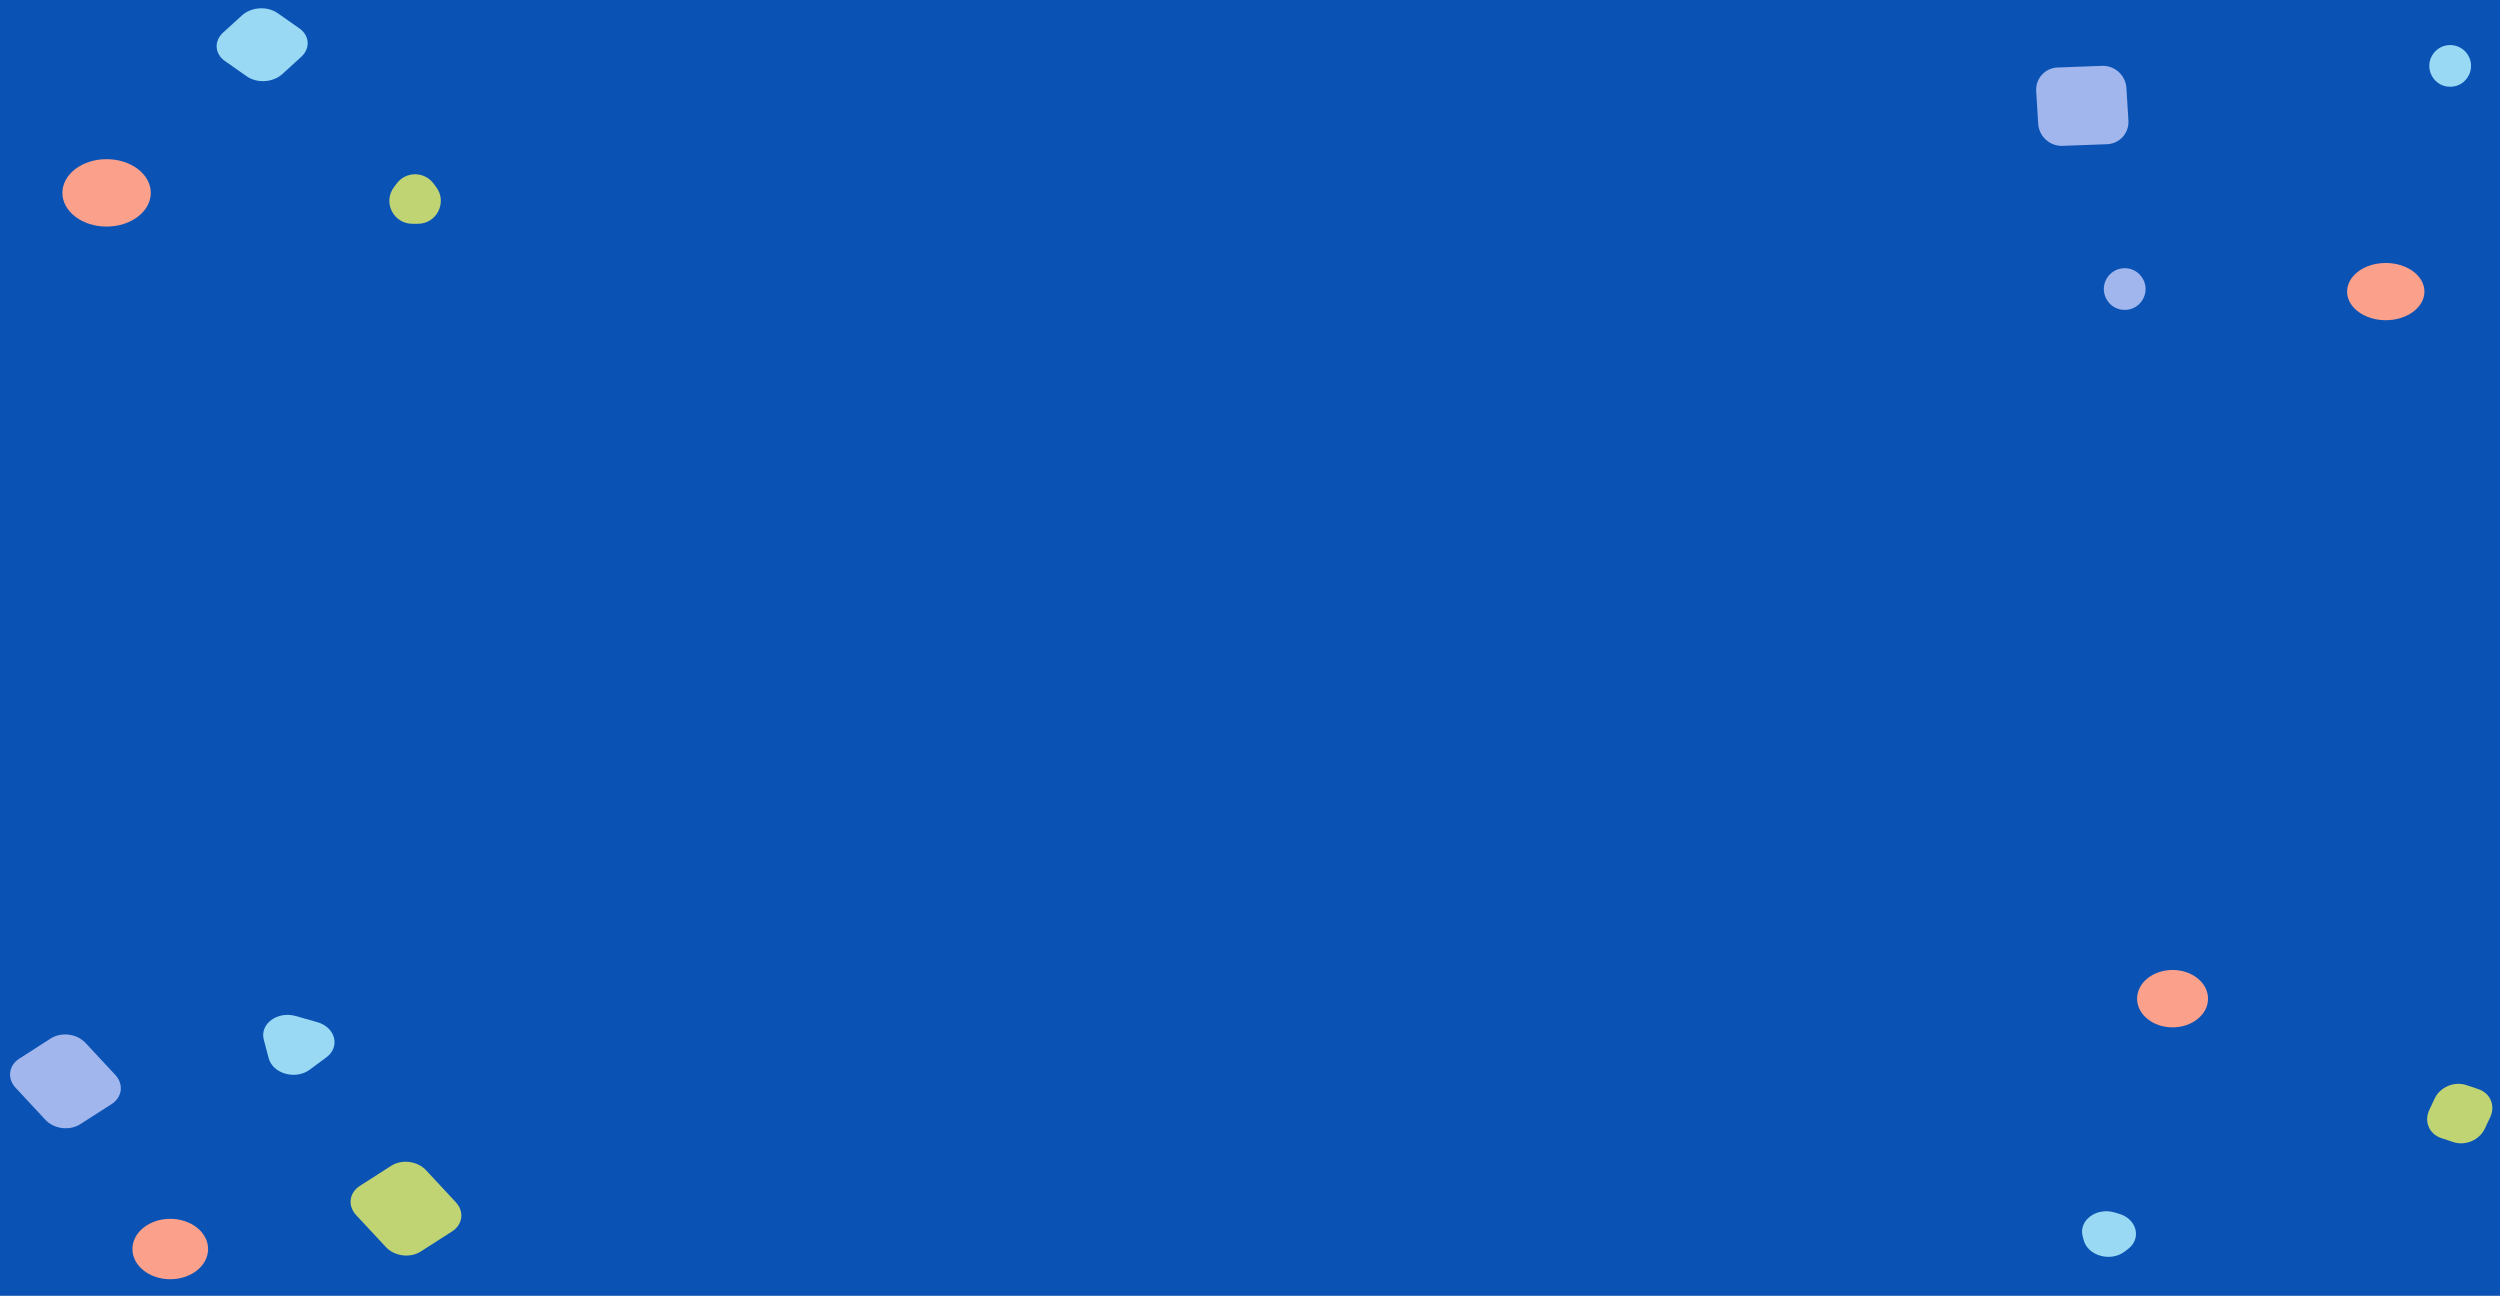
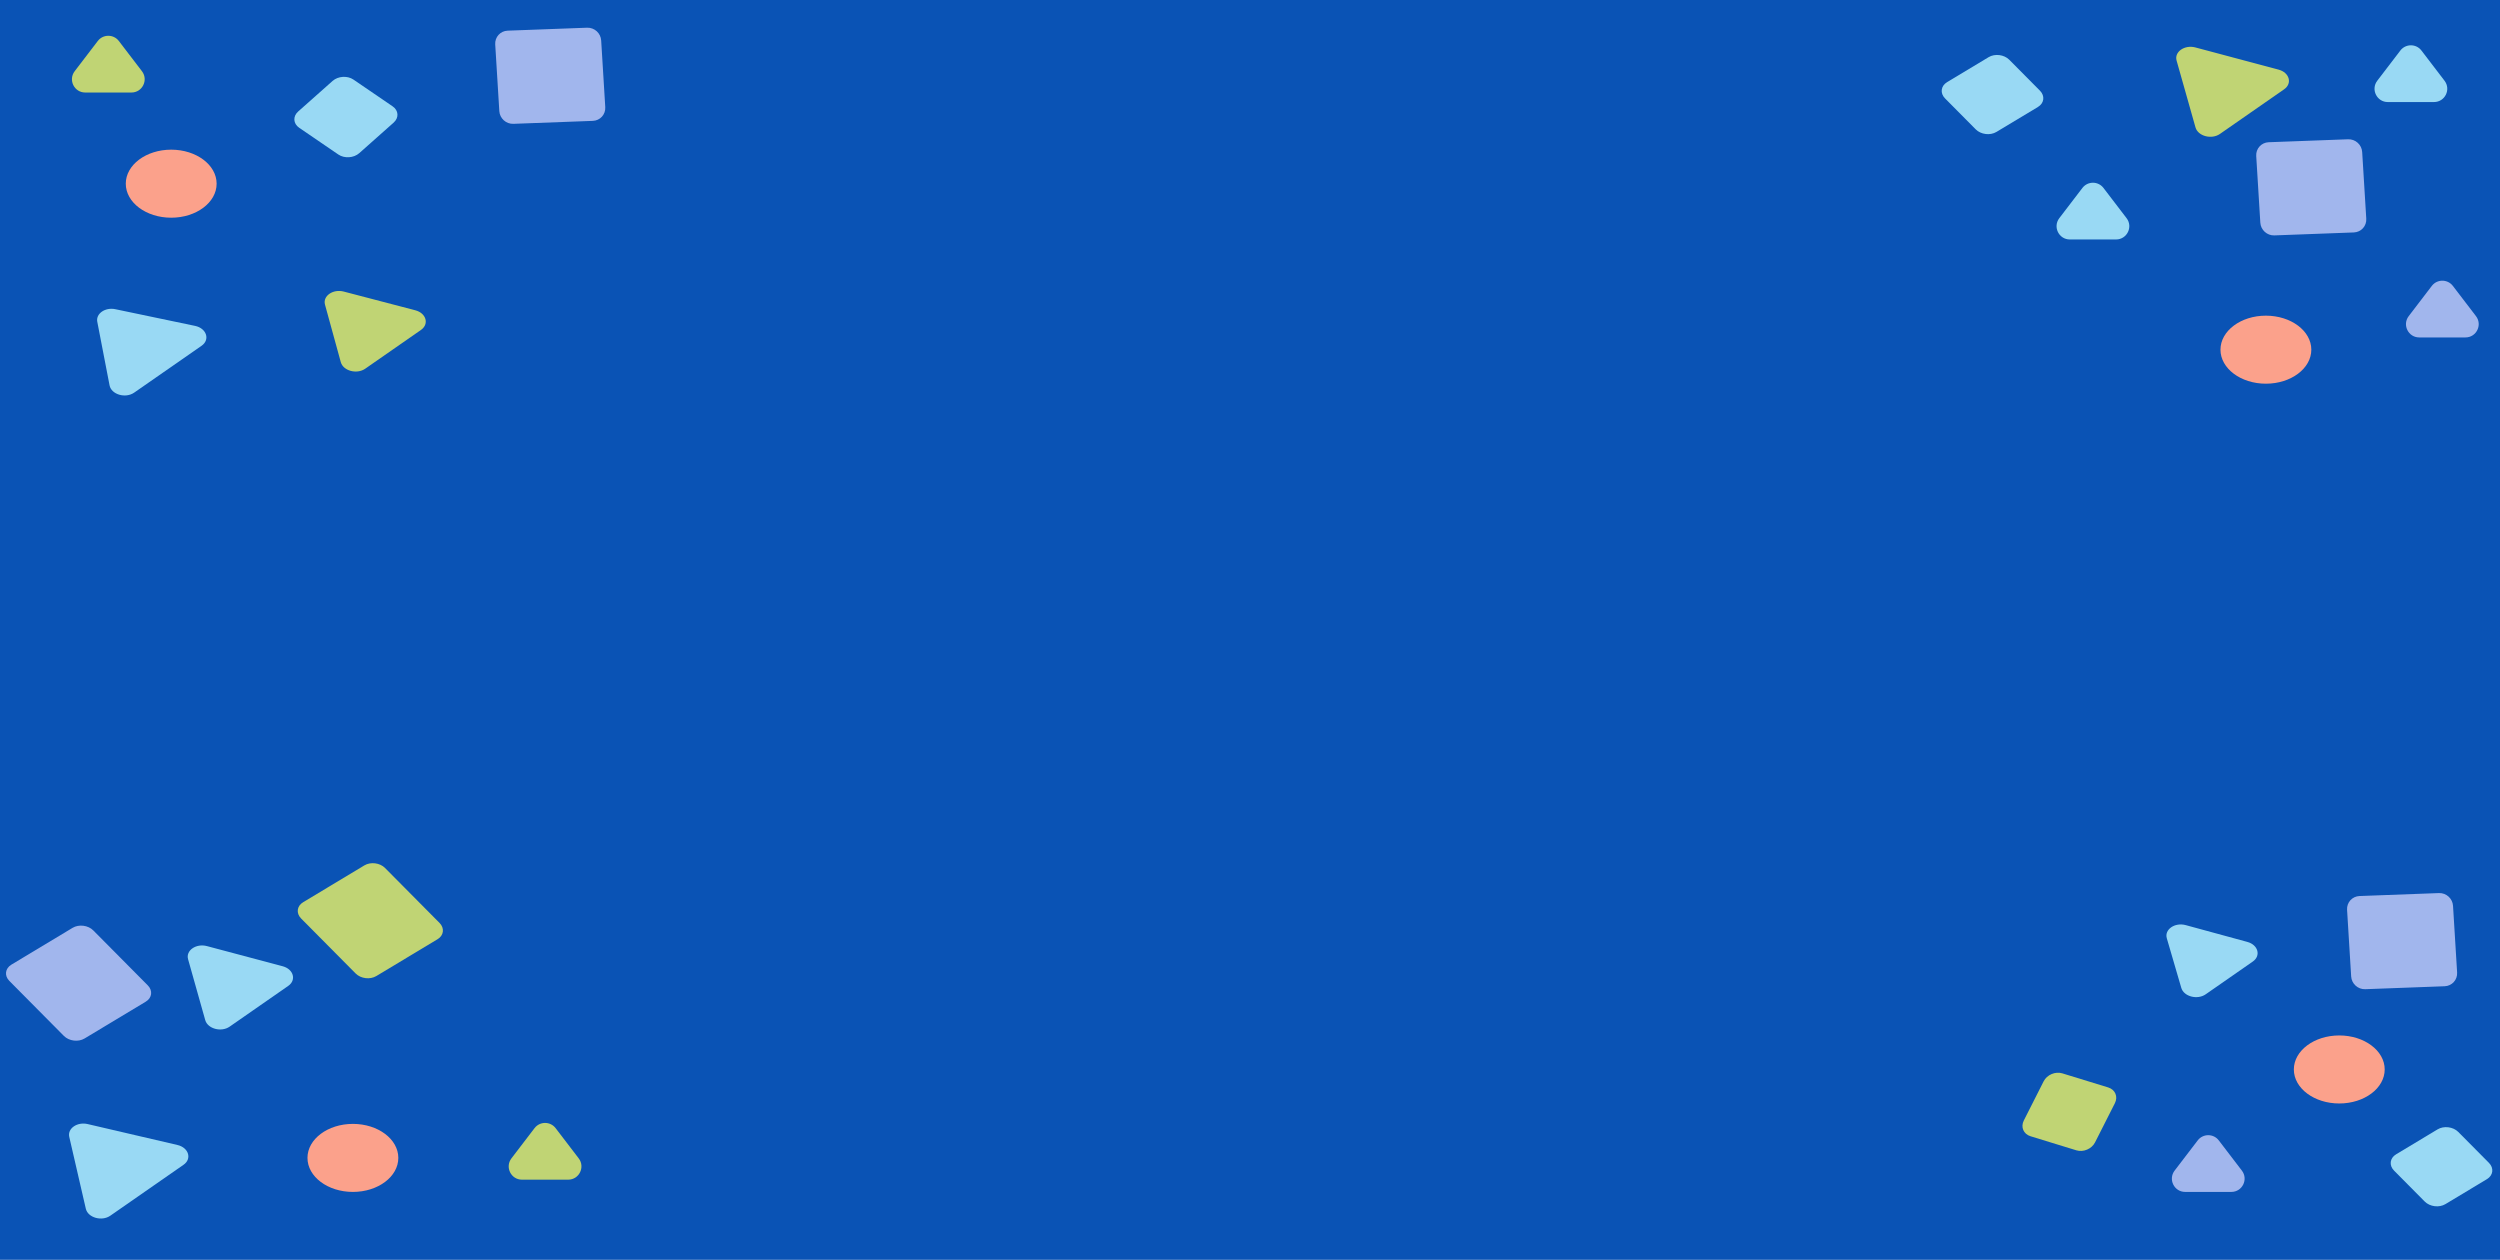
- <svg xmlns="http://www.w3.org/2000/svg" width="546" height="283" viewBox="0 0 546 283" fill="none">
-   <rect width="546" height="283" fill="#0A53B5" />
-   <rect width="15.792" height="15.552" rx="5" transform="matrix(0.818983 0.573818 -0.739331 0.673342 56.54 0)" fill="#99D9F4" />
-   <path d="M86.667 40.046C88.668 37.397 92.647 37.397 94.647 40.046L95.26 40.858C97.748 44.152 95.398 48.871 91.27 48.871H90.044C85.916 48.871 83.567 44.152 86.054 40.858L86.667 40.046Z" fill="#C0D474" />
-   <ellipse cx="23.279" cy="42.123" rx="9.652" ry="7.361" fill="#FBA18B" />
-   <path d="M57.609 227.06C56.704 223.638 60.58 220.765 64.573 221.897L69.286 223.233C73.267 224.362 74.379 228.627 71.29 230.916L67.645 233.618C64.557 235.908 59.578 234.509 58.676 231.098L57.609 227.06Z" fill="#99D9F4" />
-   <rect width="18.142" height="19.552" rx="5" transform="matrix(0.84182 -0.539758 0.681137 0.732156 0 233.907)" fill="#A1B6ED" />
-   <rect width="18.142" height="19.552" rx="5" transform="matrix(0.84182 -0.539758 0.681137 0.732156 74.3691 261.708)" fill="#C0D474" />
-   <ellipse cx="37.185" cy="272.788" rx="8.263" ry="6.596" fill="#FBA18B" />
-   <path d="M460.435 60.341C462.259 57.985 465.816 57.985 467.639 60.341V60.341C469.955 63.334 467.822 67.683 464.037 67.683V67.683C460.252 67.683 458.119 63.334 460.435 60.341V60.341Z" fill="#A1B6ED" />
-   <path d="M531.517 11.607C533.34 9.251 536.897 9.251 538.72 11.607V11.607C541.037 14.6 538.903 18.949 535.119 18.949V18.949C531.334 18.949 529.2 14.6 531.517 11.607V11.607Z" fill="#99D9F4" />
-   <rect width="19.714" height="17.146" rx="5" transform="matrix(0.999325 -0.03674 0.061992 0.998077 444.393 14.9243)" fill="#A1B6ED" />
-   <ellipse cx="521.051" cy="63.684" rx="8.446" ry="6.248" fill="#FBA18B" />
-   <rect width="12.802" height="12.793" rx="5" transform="matrix(0.949146 0.314837 -0.424398 0.905476 533.849 235.398)" fill="#C0D474" />
-   <path d="M454.861 270.03C453.921 266.555 457.827 263.621 461.826 264.799L462.789 265.082C466.717 266.239 467.792 270.513 464.733 272.811L463.996 273.365C460.937 275.663 456.01 274.282 455.087 270.867L454.861 270.03Z" fill="#99D9F4" />
-   <path d="M482.235 218.108C482.235 221.569 478.767 224.375 474.488 224.375C470.209 224.375 466.741 221.569 466.741 218.108C466.741 214.647 470.209 211.841 474.488 211.841C478.767 211.841 482.235 214.647 482.235 218.108Z" fill="#FBA18B" />
+ <svg xmlns="http://www.w3.org/2000/svg" width="377" height="190" viewBox="0 0 377 190" fill="none">
+   <g clip-path="url(#clip0_764_91)">
+     <mask id="mask0_764_91" style="mask-type:luminance" maskUnits="userSpaceOnUse" x="0" y="0" width="377" height="190">
+       <path d="M377 0H0V190H377V0Z" fill="white" />
+     </mask>
+     <g mask="url(#mask0_764_91)">
+       <path d="M377 0H0V190H377V0Z" fill="#0A53B5" />
+     </g>
+     <rect width="11.238" height="10.628" rx="2" transform="matrix(0.95594 0.293561 -0.451683 0.892178 309.087 161.275)" fill="#C0D474" />
+     <path d="M10.444 171.44C10.152 170.175 11.639 169.141 13.22 169.51L26.758 172.664C28.453 173.059 28.976 174.747 27.682 175.646L16.641 183.324C15.348 184.224 13.253 183.628 12.941 182.272L10.444 171.44Z" fill="#99D9F4" />
+     <path d="M28.361 144.648C27.99 143.333 29.567 142.236 31.203 142.671L42.627 145.71C44.265 146.146 44.733 147.792 43.468 148.672L34.632 154.816C33.367 155.696 31.32 155.148 30.949 153.831L28.361 144.648Z" fill="#99D9F4" />
+     <path d="M326.754 141.493C326.367 140.169 327.963 139.059 329.609 139.508L338.901 142.041C340.528 142.485 340.985 144.123 339.726 144.998L332.617 149.942C331.358 150.817 329.32 150.279 328.938 148.97L326.754 141.493Z" fill="#99D9F4" />
+     <path d="M80.608 170.124C81.409 169.077 82.986 169.077 83.786 170.124L87.269 174.68C88.275 175.996 87.337 177.895 85.68 177.895H78.715C77.058 177.895 76.12 175.996 77.126 174.68L80.608 170.124Z" fill="#C0D474" />
+     <path d="M331.415 171.971C332.215 170.924 333.792 170.924 334.592 171.971L338.075 176.527C339.081 177.843 338.143 179.741 336.486 179.741H329.521C327.864 179.741 326.926 177.843 327.932 176.527L331.415 171.971Z" fill="#A1B6ED" />
+     <rect width="14.774" height="15.678" rx="2" transform="matrix(0.856919 -0.515451 0.704139 0.710062 0 146.502)" fill="#A1B6ED" />
+     <rect width="11.307" height="10.572" rx="2" transform="matrix(0.856919 -0.515451 0.704139 0.710062 359.612 175.105)" fill="#99D9F4" />
+     <rect width="14.774" height="15.678" rx="2" transform="matrix(0.856919 -0.515451 0.704139 0.710062 43.9966 137.087)" fill="#C0D474" />
+     <rect width="15.989" height="14.076" rx="2" transform="matrix(0.999308 -0.0371915 0.0612412 0.998123 353.816 135.196)" fill="#A1B6ED" />
+     <ellipse cx="53.217" cy="174.612" rx="6.85" ry="5.13" fill="#FBA18B" />
+     <ellipse cx="352.762" cy="161.275" rx="6.85" ry="5.13" fill="#FBA18B" />
+     <path d="M14.67 48.523C14.433 47.296 15.856 46.306 17.395 46.628L29.415 49.143C31.15 49.506 31.716 51.224 30.402 52.139L20.232 59.21C18.918 60.124 16.789 59.492 16.521 58.109L14.67 48.523Z" fill="#99D9F4" />
+     <path d="M328.229 9.133C327.857 7.818 329.436 6.719 331.072 7.156L343.613 10.501C345.25 10.938 345.716 12.583 344.452 13.462L334.764 20.199C333.5 21.078 331.454 20.531 331.081 19.215L328.229 9.133Z" fill="#C0D474" />
+     <rect width="11.147" height="10.944" rx="2" transform="matrix(0.825728 0.564068 -0.747756 0.663974 51.6523 10.8748)" fill="#99D9F4" />
+     <path d="M49.009 45.94C48.649 44.632 50.214 43.544 51.842 43.97L62.63 46.791C64.276 47.221 64.751 48.873 63.482 49.755L55.076 55.601C53.807 56.483 51.754 55.929 51.39 54.606L49.009 45.94Z" fill="#C0D474" />
+     <path d="M366.716 43.115C367.517 42.068 369.094 42.068 369.894 43.115L373.377 47.671C374.383 48.987 373.445 50.886 371.788 50.886H364.823C363.166 50.886 362.228 48.987 363.234 47.671L366.716 43.115Z" fill="#A1B6ED" />
+     <path d="M14.745 6.182C15.545 5.135 17.122 5.135 17.922 6.182L21.405 10.738C22.411 12.054 21.473 13.953 19.816 13.953H12.851C11.194 13.953 10.256 12.054 11.262 10.738L14.745 6.182Z" fill="#C0D474" />
+     <path d="M314.026 28.342C314.826 27.295 316.403 27.295 317.204 28.342L320.686 32.898C321.693 34.214 320.754 36.112 319.098 36.112H312.132C310.475 36.112 309.537 34.214 310.543 32.898L314.026 28.342Z" fill="#99D9F4" />
+     <path d="M361.975 7.618C362.775 6.571 364.352 6.571 365.152 7.618L368.635 12.174C369.641 13.49 368.703 15.389 367.046 15.389H360.081C358.424 15.389 357.486 13.49 358.492 12.174L361.975 7.618Z" fill="#99D9F4" />
+     <rect width="11.307" height="10.572" rx="2" transform="matrix(0.856919 -0.515451 0.704139 0.710062 291.904 13.42)" fill="#99D9F4" />
+     <rect width="15.989" height="14.076" rx="2" transform="matrix(0.999308 -0.0371915 0.0612412 0.998123 340.116 21.5235)" fill="#A1B6ED" />
+     <rect width="15.989" height="14.076" rx="2" transform="matrix(0.999308 -0.0371915 0.0612412 0.998123 74.5566 4.69836)" fill="#A1B6ED" />
+     <ellipse cx="25.817" cy="27.7" rx="6.85" ry="5.13" fill="#FBA18B" />
+     <ellipse cx="341.697" cy="52.732" rx="6.85" ry="5.13" fill="#FBA18B" />
+   </g>
+   <defs>
+     <clipPath id="clip0_764_91">
+       <rect width="377" height="190" fill="white" />
+     </clipPath>
+   </defs>
</svg>
